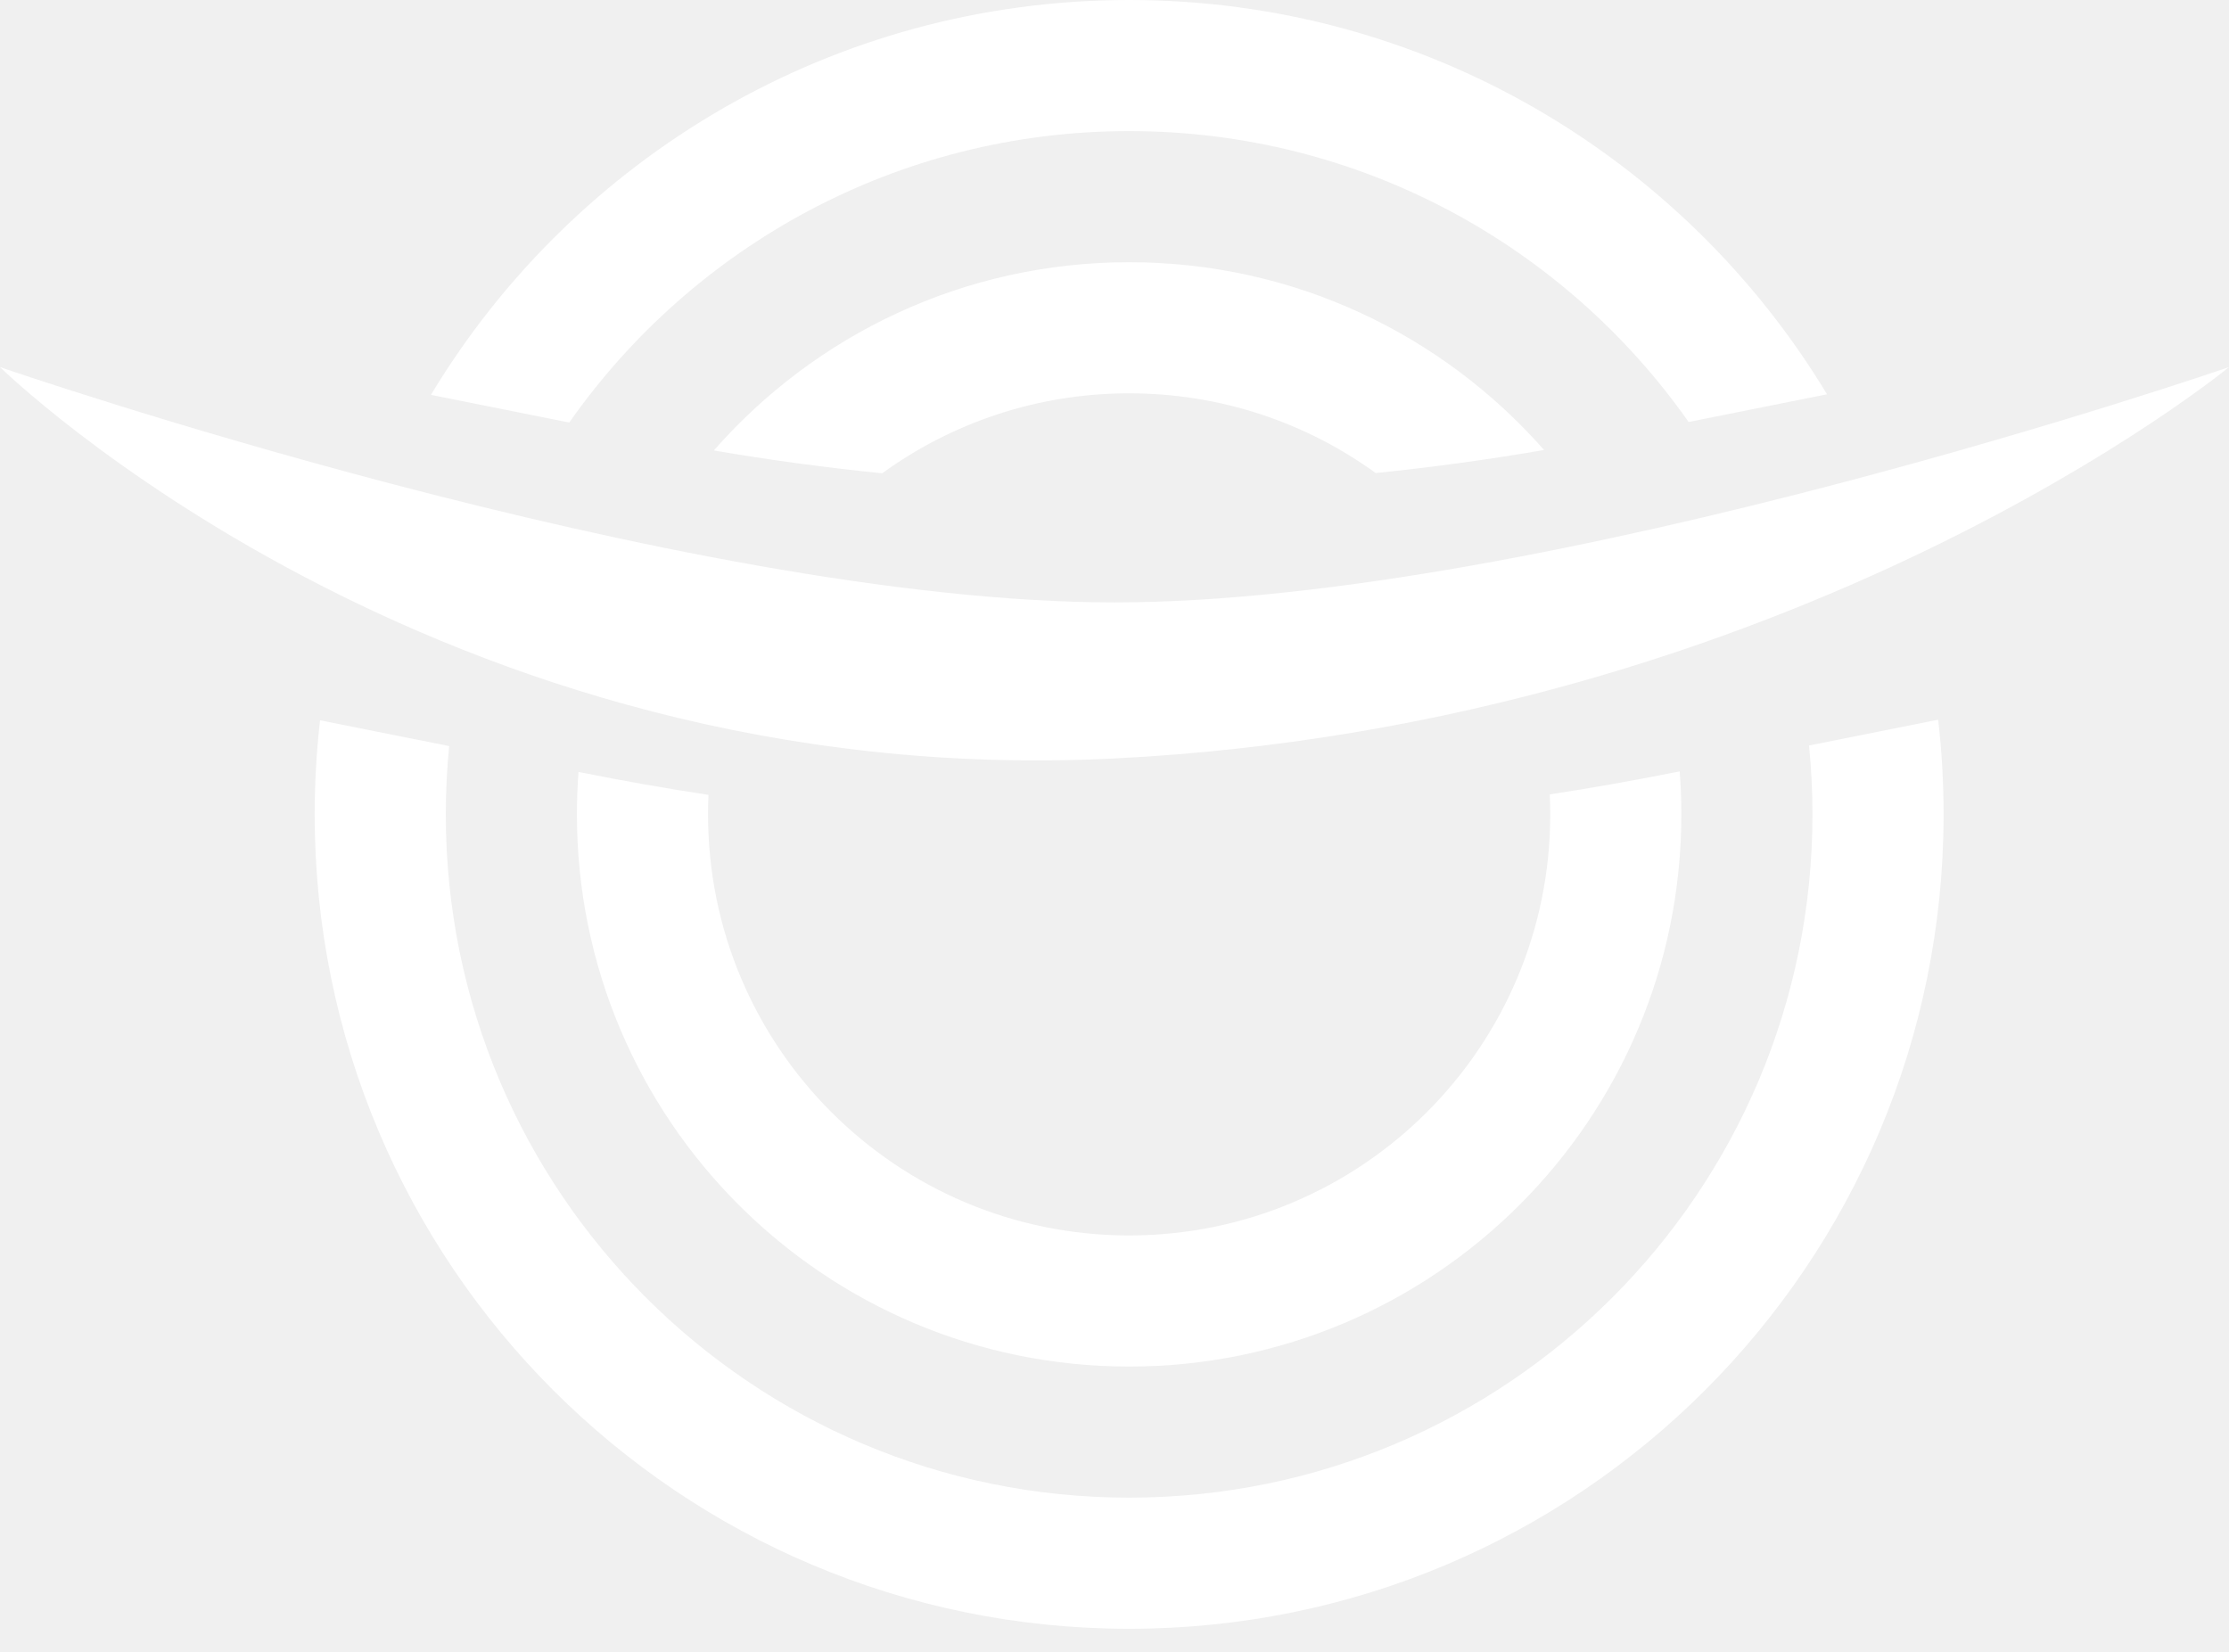
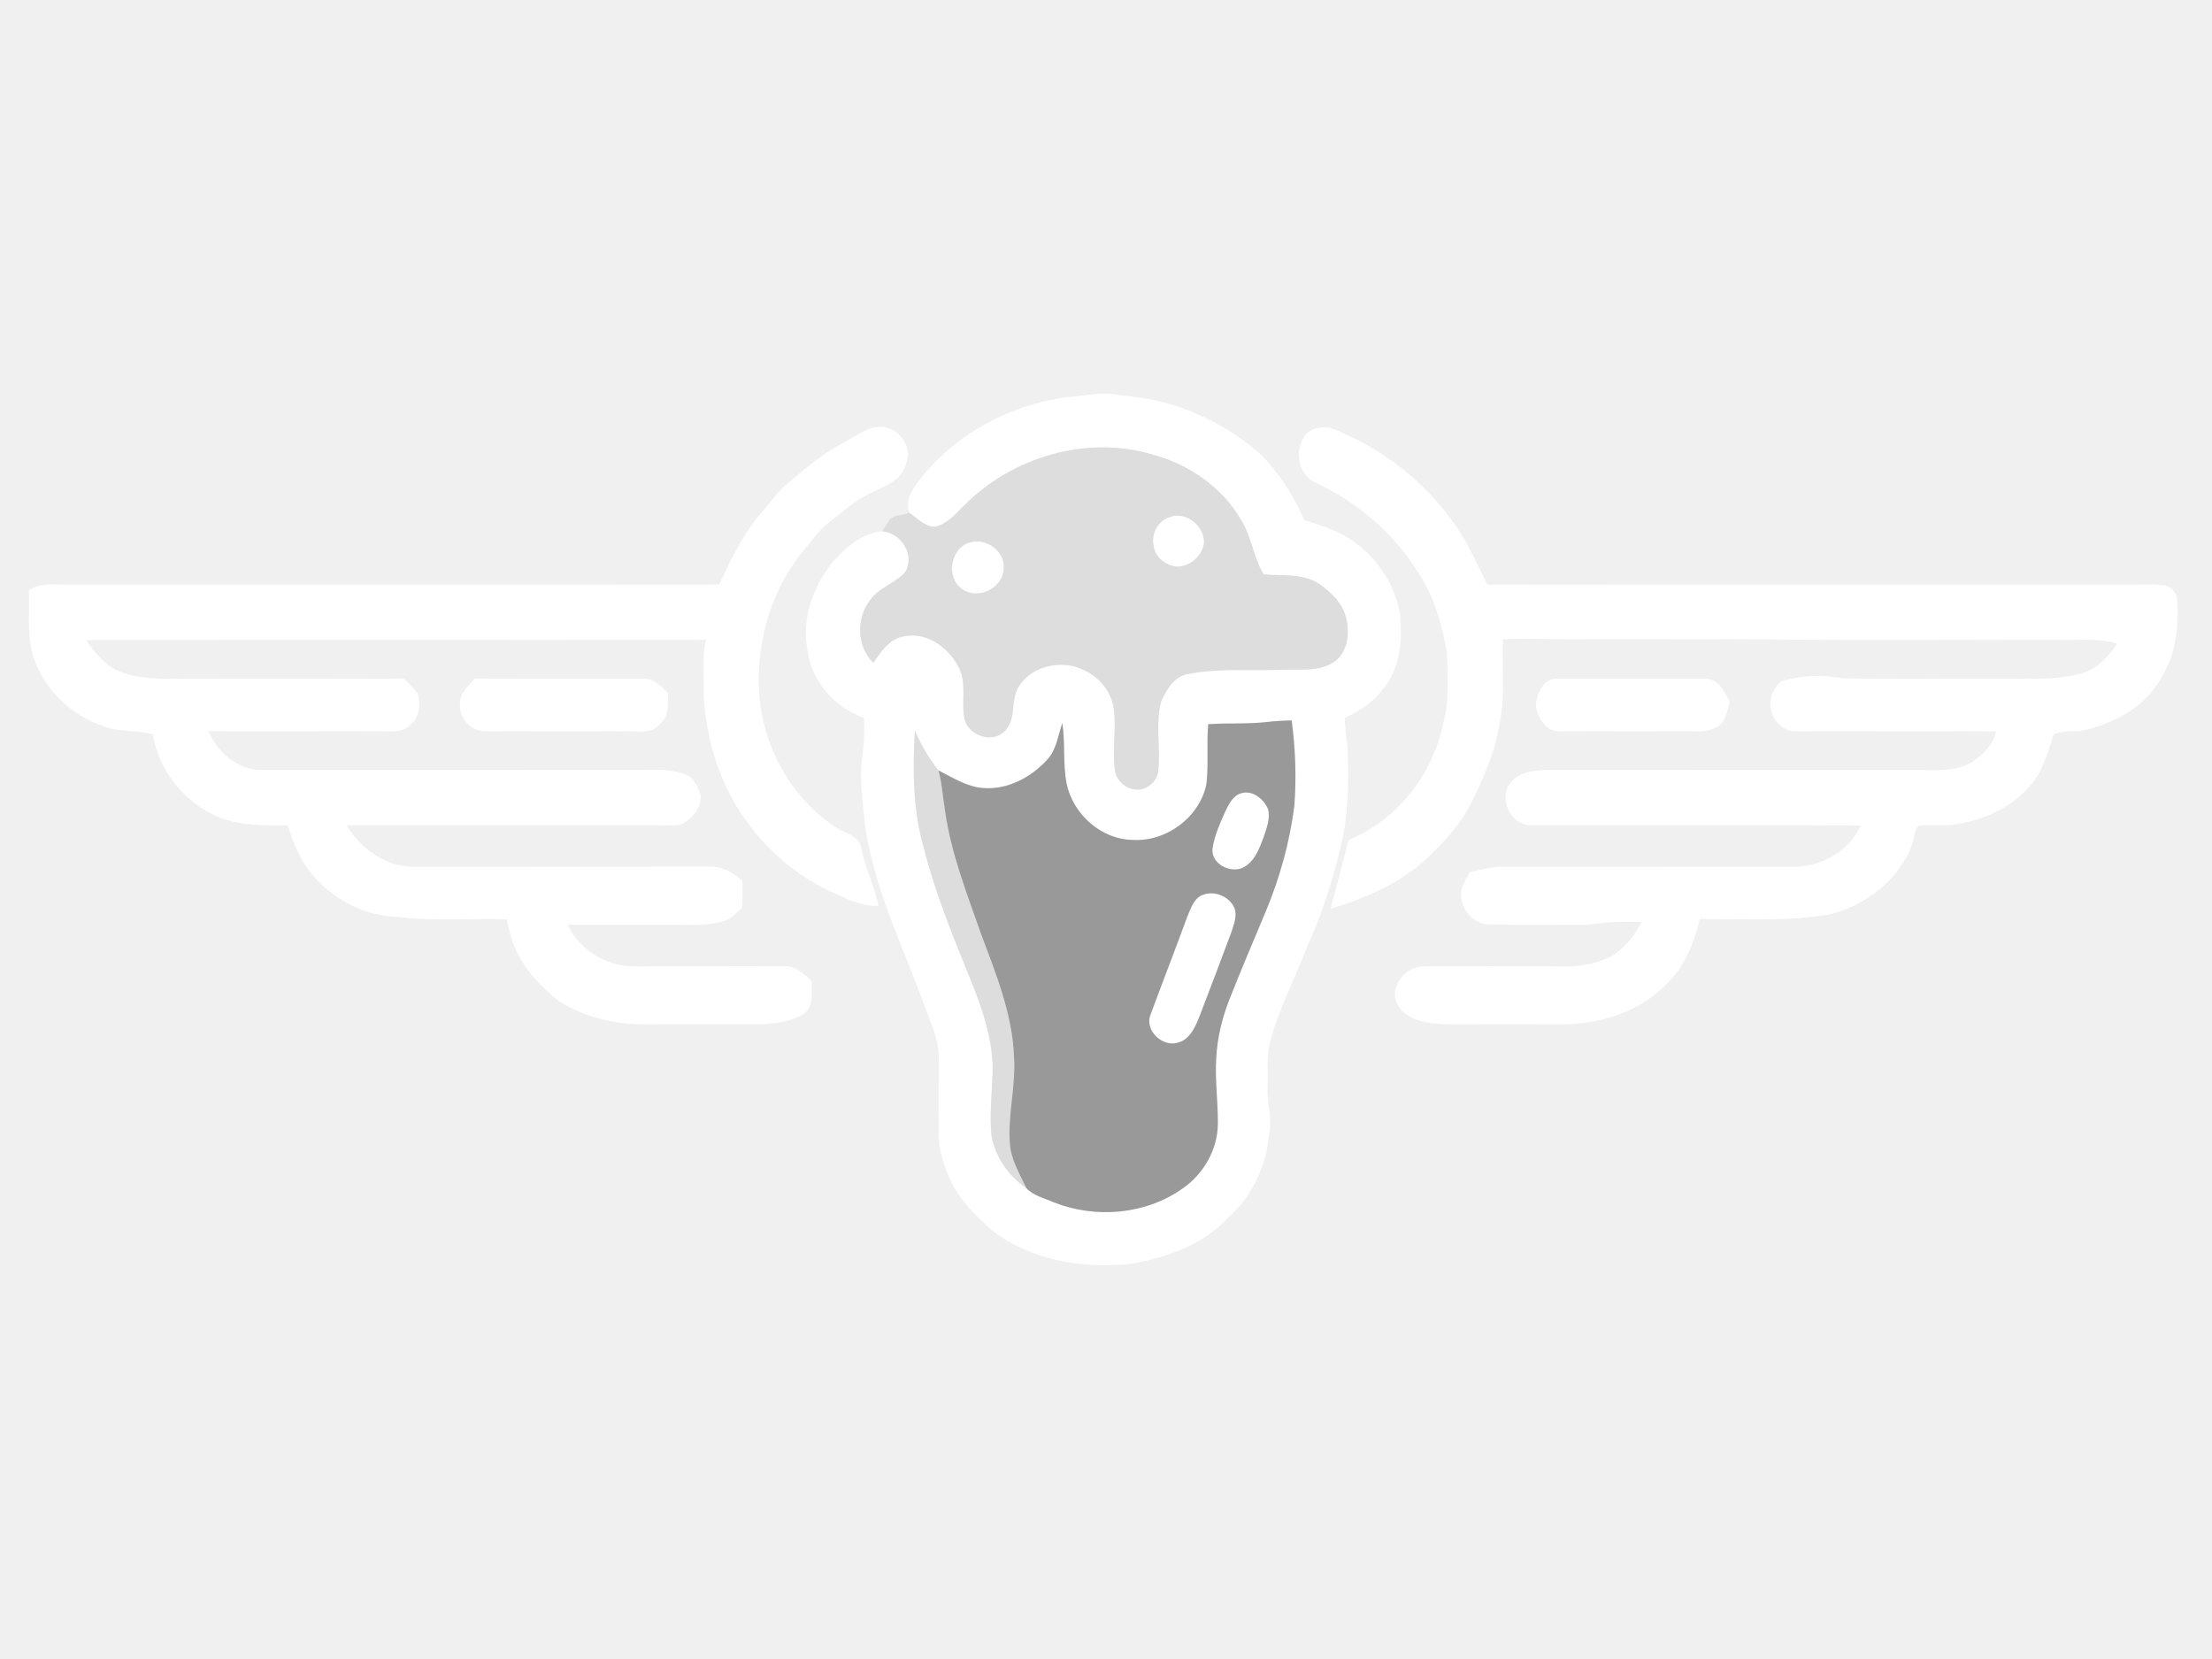
- <svg xmlns="http://www.w3.org/2000/svg" width="85" height="63" viewBox="0 0 85 63" fill="none">
-   <path fill-rule="evenodd" clip-rule="evenodd" d="M27.017 30.314C27.006 30.56 27 30.808 27 31.058C27 39.927 34.189 47.116 43.058 47.116C51.927 47.116 59.116 39.927 59.116 31.058C59.116 30.803 59.11 30.549 59.098 30.296C60.699 30.051 62.295 29.77 63.886 29.451L64.053 29.418C64.095 29.959 64.116 30.506 64.116 31.058C64.116 42.688 54.688 52.116 43.058 52.116C31.428 52.116 22 42.688 22 31.058C22 30.514 22.021 29.975 22.061 29.441L22.114 29.451C23.743 29.777 25.378 30.065 27.017 30.314ZM52.461 18.04C49.818 16.127 46.57 15 43.058 15C39.54 15 36.286 16.131 33.641 18.05C31.494 17.834 29.353 17.544 27.221 17.179C31.081 12.778 36.745 10 43.058 10C49.363 10 55.021 12.771 58.88 17.161C56.749 17.529 54.608 17.821 52.461 18.04ZM68.985 28.432C69.072 29.295 69.116 30.172 69.116 31.058C69.116 45.45 57.45 57.116 43.058 57.116C28.667 57.116 17 45.45 17 31.058C17 30.179 17.044 29.311 17.128 28.454L12.205 27.47C12.07 28.647 12 29.844 12 31.058C12 48.211 25.905 62.116 43.058 62.116C60.211 62.116 74.116 48.211 74.116 31.058C74.116 29.837 74.046 28.632 73.909 27.447L68.985 28.432ZM69.671 15.037L64.393 16.093C59.678 9.384 51.88 5 43.058 5C34.227 5 26.422 9.393 21.709 16.113L16.433 15.058C21.867 6.035 31.758 0 43.058 0C54.35 0 64.234 6.026 69.671 15.037Z" fill="white" />
-   <mask id="path-2-inside-1" fill="white">
-     <path d="M42.5 28.925C16.546 30.231 0 14 0 14C0 14 26 22.974 42.5 22.974C59 22.974 85 14 85 14C85 14 68.454 27.619 42.5 28.925Z" />
-   </mask>
-   <path d="M0 14L5.873 -3.015L-12.605 26.849L0 14ZM42.5 28.925L41.595 10.948L42.5 28.925ZM85 14L96.439 27.898L79.127 -3.015L85 14ZM0 14C-12.605 26.849 -12.6 26.855 -12.595 26.86C-12.593 26.862 -12.587 26.867 -12.584 26.871C-12.576 26.878 -12.569 26.885 -12.56 26.893C-12.544 26.909 -12.527 26.925 -12.509 26.943C-12.473 26.978 -12.432 27.017 -12.387 27.061C-12.297 27.147 -12.189 27.248 -12.064 27.365C-11.814 27.597 -11.495 27.887 -11.107 28.227C-10.333 28.906 -9.282 29.787 -7.966 30.797C-5.346 32.807 -1.615 35.375 3.117 37.872C12.559 42.854 26.401 47.758 43.405 46.903L41.595 10.948C32.645 11.398 25.237 8.839 19.917 6.033C17.268 4.635 15.241 3.227 13.948 2.235C13.307 1.743 12.863 1.366 12.631 1.162C12.515 1.061 12.454 1.004 12.448 0.999C12.446 0.997 12.458 1.008 12.484 1.033C12.497 1.045 12.513 1.061 12.533 1.081C12.544 1.09 12.555 1.101 12.566 1.113C12.572 1.119 12.579 1.125 12.585 1.131C12.588 1.134 12.593 1.139 12.595 1.141C12.6 1.145 12.605 1.15 0 14ZM43.405 46.903C59.328 46.101 72.316 41.53 81.317 37.178C85.834 34.995 89.418 32.833 91.955 31.151C93.227 30.308 94.245 29.579 94.995 29.02C95.37 28.741 95.679 28.503 95.92 28.314C96.041 28.219 96.144 28.137 96.231 28.067C96.274 28.032 96.313 28 96.348 27.972C96.365 27.958 96.382 27.945 96.397 27.932C96.404 27.926 96.412 27.92 96.419 27.914C96.422 27.911 96.428 27.907 96.429 27.906C96.434 27.902 96.439 27.898 85 14C73.561 0.102 73.566 0.099 73.57 0.095C73.572 0.093 73.576 0.089 73.579 0.087C73.586 0.082 73.591 0.077 73.597 0.073C73.608 0.063 73.618 0.055 73.628 0.047C73.647 0.032 73.661 0.02 73.673 0.011C73.695 -0.007 73.703 -0.013 73.696 -0.007C73.682 0.004 73.61 0.06 73.482 0.155C73.226 0.346 72.748 0.692 72.063 1.146C70.687 2.058 68.513 3.383 65.648 4.767C59.889 7.552 51.627 10.443 41.595 10.948L43.405 46.903ZM85 14C79.127 -3.015 79.129 -3.016 79.13 -3.016C79.131 -3.016 79.132 -3.017 79.133 -3.017C79.134 -3.017 79.135 -3.018 79.136 -3.018C79.137 -3.018 79.137 -3.018 79.135 -3.018C79.131 -3.016 79.121 -3.013 79.106 -3.008C79.074 -2.997 79.019 -2.978 78.94 -2.952C78.784 -2.899 78.537 -2.816 78.207 -2.707C77.547 -2.489 76.561 -2.169 75.317 -1.78C72.818 -1 69.327 0.039 65.375 1.075C57.005 3.268 48.283 4.974 42.5 4.974V40.974C53.217 40.974 65.745 38.193 74.5 35.899C79.111 34.691 83.151 33.487 86.043 32.585C87.494 32.132 88.668 31.751 89.494 31.478C89.908 31.341 90.235 31.232 90.468 31.153C90.584 31.114 90.677 31.082 90.744 31.059C90.778 31.047 90.806 31.038 90.828 31.031C90.838 31.027 90.847 31.024 90.855 31.021C90.859 31.02 90.862 31.019 90.865 31.018C90.867 31.017 90.868 31.017 90.869 31.016C90.871 31.016 90.873 31.015 85 14ZM42.5 4.974C36.717 4.974 27.995 3.268 19.625 1.075C15.673 0.039 12.182 -1 9.684 -1.78C8.439 -2.169 7.453 -2.489 6.793 -2.707C6.463 -2.816 6.216 -2.899 6.06 -2.952C5.981 -2.978 5.926 -2.997 5.895 -3.008C5.879 -3.013 5.869 -3.016 5.865 -3.018C5.863 -3.018 5.863 -3.018 5.864 -3.018C5.865 -3.018 5.866 -3.017 5.867 -3.017C5.868 -3.017 5.869 -3.016 5.87 -3.016C5.871 -3.016 5.873 -3.015 0 14C-5.873 31.015 -5.871 31.016 -5.869 31.016C-5.868 31.017 -5.866 31.017 -5.865 31.018C-5.862 31.019 -5.859 31.02 -5.855 31.021C-5.847 31.024 -5.838 31.027 -5.827 31.031C-5.806 31.038 -5.778 31.047 -5.744 31.059C-5.676 31.082 -5.584 31.114 -5.468 31.153C-5.235 31.232 -4.908 31.341 -4.494 31.478C-3.668 31.751 -2.494 32.132 -1.043 32.585C1.849 33.487 5.889 34.691 10.5 35.899C19.255 38.193 31.783 40.974 42.5 40.974V4.974Z" fill="white" mask="url(#path-2-inside-1)" />
+ <svg xmlns="http://www.w3.org/2000/svg" width="800" height="600">
+   <g>
+     <g>
+       <path stroke-width="0px" fill="#ffffff" d="m385.532,143.663c5.96,-0.35 11.91,-1.95 17.88,-0.97c5.15,0.79 10.4,1 15.46,2.34c13.62,3.21 26.36,9.93 36.88,19.13c6.84,6.83 12.1,15.16 16,23.98c7,2.04 14.17,4.48 19.81,9.29c7.41,5.77 12.62,14.26 14.56,23.44c1.33,9.9 0.54,21.04 -6.36,28.86c-3.42,4.53 -8.3,7.55 -13.37,9.91c-0.02,3.6 0.52,7.15 0.97,10.71c0.5,12.42 0.38,25.03 -2.77,37.14c-3,12 -6.71,23.87 -11.92,35.09c-4.37,11.3 -10.05,22.12 -13.25,33.86c-1.58,5.51 -0.74,11.3 -0.98,16.94c-0.33,5.79 1.93,11.52 0.46,17.27c-1.03,11.22 -6.1,22.13 -14.63,29.59c-9.06,9.94 -22.24,14.55 -35.15,16.83c-17.4,1.97 -36.08,-1.23 -50.27,-12c-6.65,-5.75 -12.95,-12.38 -16.24,-20.69c-1.58,-4.49 -3.18,-9.1 -3.16,-13.92c0.03,-9.34 0.05,-18.68 0.06,-28.01c0.11,-6.39 -2.79,-12.2 -4.93,-18.06c-7.9,-22.09 -18.81,-43.45 -21.86,-66.98c-0.67,-7.9 -2.08,-15.84 -0.88,-23.77c0.78,-4.64 0.8,-9.35 0.63,-14.03c-10.43,-3.58 -18.84,-13 -20.36,-24.03c-2.32,-11.26 1.7,-23.02 8.69,-31.86c4.77,-5.44 10.65,-10.84 18.19,-11.59c6.97,0.46 12.24,8.86 8.24,14.99c-3.62,3.86 -9.2,5.33 -12.38,9.69c-5.26,6.59 -5.12,16.9 1,22.9c2.77,-4.02 5.88,-8.78 11.12,-9.58c8.22,-1.8 16.06,4.11 19.72,11.09c3.12,5.93 0.79,12.8 2.21,19.06c1.63,5.88 10.09,8.66 14.48,4.11c4.49,-4.44 1.8,-11.67 5.39,-16.6c4.91,-7.22 15.39,-9.3 23.08,-5.54c5.65,2.52 10.12,7.86 10.97,14.07c1.04,7.48 -0.75,15.07 0.46,22.54c0.74,4.81 6.33,8.05 10.86,6.17c2.42,-1.12 4.5,-3.36 4.72,-6.11c0.96,-8.39 -1.09,-17.02 1.07,-25.28c2.02,-4.26 4.74,-9.18 9.91,-9.92c11.07,-2.15 22.46,-1.11 33.68,-1.49c6.31,-0.3 13.37,0.89 18.93,-2.85c4.93,-3.36 5.68,-10.09 4.49,-15.5c-1.14,-5.3 -5.14,-9.4 -9.43,-12.42c-5.93,-4.28 -13.62,-3.1 -20.49,-3.71c-3.7,-6.13 -4.36,-13.53 -8.11,-19.62c-6.89,-11.97 -19.03,-20.24 -32.24,-23.78c-23.75,-7.03 -50.6,0.96 -67.89,18.38c-3.09,2.99 -6.04,6.68 -10.42,7.73c-3.83,0.23 -6.58,-3.04 -9.5,-5.03c-1.59,-4.11 0.89,-8.15 3.29,-11.34c12.8,-16.74 32.61,-27.56 53.38,-30.43zm72.95,117.43c-7.14,0.86 -14.35,0.3 -21.51,0.83c-0.66,7.19 0.18,14.43 -0.65,21.59c-2.38,12.05 -14.55,21.03 -26.72,20.25c-11.48,-0.2 -21.69,-9.42 -23.88,-20.54c-1.35,-7.17 -0.43,-14.52 -1.51,-21.72c-1.58,4.47 -2.1,9.62 -5.45,13.24c-5.85,6.39 -14.35,10.96 -23.19,10.26c-5.94,-0.42 -10.99,-3.79 -16.16,-6.37c-3.48,-4.37 -6.25,-9.21 -8.53,-14.31c-0.82,14.19 -0.75,28.7 3.27,42.45c4.21,16.75 10.89,32.73 17.34,48.71c4.09,10.18 7.63,20.88 7.53,31.99c-0.24,7.68 -1.17,15.39 -0.47,23.08c1.33,7.75 6.16,14.78 12.65,19.16c2.59,2.75 6.51,3.61 9.87,5.11c15.14,6.01 33.35,4.49 46.72,-5.06c7.54,-5.22 12.59,-14.09 12.66,-23.32c0.08,-8.03 -1.11,-16.04 -0.57,-24.07c0.39,-7.14 2.11,-14.16 4.71,-20.81c4.2,-10.7 8.72,-21.25 13.15,-31.85c5.1,-12.2 8.68,-25.05 10.36,-38.17c0.8,-10.33 0.41,-20.73 -0.95,-31c-2.9,0.08 -5.8,0.21 -8.67,0.55z" class="cls-1" />
+       <path stroke-width="0px" fill="#ffffff" d="m305.092,160.073c4.32,-2.19 8.36,-5.73 13.44,-5.73c5.32,0.08 9.69,4.89 9.9,10.08c-0.45,3.48 -1.83,7.15 -4.79,9.27c-2.98,2.22 -6.54,3.41 -9.8,5.11c-5.17,2.62 -9.42,6.63 -13.99,10.11c-3.59,2.7 -6.08,6.48 -8.97,9.85c-11.55,13.7 -17,31.92 -16.43,49.7c0.63,20.12 11.07,39.9 28.06,50.9c3.17,2.1 8.12,2.79 8.89,7.21c1.46,7.21 4.8,13.84 6.35,21.01c-5.45,0.33 -10.42,-2.02 -15.25,-4.19c-18.45,-7.93 -33.45,-23.32 -41.21,-41.8c-4.05,-9.53 -6.18,-19.83 -6.83,-30.13c0.37,-6.67 -0.88,-13.51 0.95,-20.03c-74.74,0.08 -149.47,-0.06 -224.21,0.07c2.89,4.39 6.48,8.59 11.24,11.01c7.26,3.09 15.34,3.09 23.1,2.94c26.87,0.03 53.74,-0.06 80.62,0.05c1.7,1.75 3.58,3.38 4.95,5.44c1.18,3.88 0.56,8.65 -2.81,11.28c-2.85,2.92 -7.19,2.2 -10.86,2.27c-20.69,-0.08 -41.38,-0.04 -62.07,-0.03c3.26,7.59 10.5,13.94 19.06,14c46.02,-0.03 92.04,0.05 138.06,-0.03c5.62,-0.07 11.57,-0.32 16.76,2.24c2.06,1.77 3.36,4.33 4.14,6.9c0.4,4.71 -3.22,8.81 -7.26,10.7c-3.53,0.49 -7.11,0.12 -10.65,0.18c-36.73,0 -73.45,-0.01 -110.17,0c5.13,8.46 13.96,14.94 24.14,14.99c35.68,0.01 71.37,0.06 107.05,-0.02c4.61,-0.19 8.83,2.07 12.04,5.23c-0.04,3.16 -0.06,6.33 -0.07,9.49c-1.96,1.79 -3.72,4.02 -6.32,4.88c-6.03,1.93 -12.43,1.42 -18.65,1.42c-12.73,-0.04 -25.46,0.02 -38.18,0.01c3.17,6.72 9.26,11.72 16.32,13.91c4.79,1.49 9.87,1.09 14.82,1.1c15.69,-0.03 31.38,0.03 47.07,-0.05c4.05,-0.24 7.06,2.88 9.95,5.25c-0.08,4.05 1.03,9.26 -2.8,12.02c-4.47,2.84 -9.99,3.47 -15.18,3.78c-14.33,0.02 -28.67,-0.07 -43,0.03c-10.65,-0.12 -21.45,-2.75 -30.48,-8.5c-5.7,-4.63 -11.08,-9.95 -14.48,-16.55c-2.33,-3.99 -3.26,-8.55 -4.33,-12.98c-13.22,-0.37 -26.53,0.83 -39.68,-0.89c-12.31,-0.31 -24.08,-6.86 -31.61,-16.49c-3.64,-4.97 -6.18,-10.69 -7.81,-16.62c-8.32,0.14 -16.91,0.2 -24.8,-2.82c-12.35,-5.17 -21.94,-16.71 -24.02,-30.04c-5.88,-1.74 -12.25,-0.57 -17.97,-3.04c-11.64,-3.79 -21.2,-13.12 -25.17,-24.7c-2.58,-7.89 -1.39,-16.27 -1.72,-24.41c4.5,-2.99 10.01,-1.87 15.07,-2c78.19,-0.03 156.38,0.06 234.56,-0.03c4.55,-9.51 9.1,-19.21 16.22,-27.13c2.44,-2.57 4.36,-5.59 6.92,-8.05c6.97,-5.8 13.76,-11.98 21.88,-16.17l0.01,0z" class="cls-1" />
+       <path stroke-width="0px" fill="#ffffff" d="m473.242,156.173c2.74,-1.83 6.35,-2.17 9.39,-0.89c20.3,8.21 38.01,23.17 48.5,42.49c2.36,4.49 4.55,9.07 6.76,13.64c77.52,0.1 155.05,0.01 232.57,0.04c4.2,0.1 8.47,-0.4 12.64,0.32c2.59,0.55 4.28,3.08 4.34,5.65c0.54,9.38 -0.53,19.27 -5.63,27.39c-5.78,10.95 -17.58,17.15 -29.3,19.55c-3.27,0.12 -6.59,0.01 -9.71,1.12c-2.17,6.46 -3.87,13.42 -8.55,18.61c-6.9,8.25 -17.35,12.63 -27.78,14.21c-4.24,0.49 -8.52,-0.23 -12.75,0.34c-1.63,2.09 -1.35,5.14 -2.46,7.54c-4.83,12.2 -16.3,20.93 -28.73,24.36c-15.76,2.9 -31.84,1.66 -47.77,1.9c-2.11,8.54 -5.44,17.09 -11.91,23.29c-9.29,9.9 -23.06,14.3 -36.34,14.75c-14.36,-0.04 -28.71,-0.05 -43.07,0c-4.99,-0.14 -10.3,-0.63 -14.61,-3.4c-3.43,-2.21 -5.56,-7.02 -3.6,-10.86c1.68,-4.05 5.78,-6.91 10.22,-6.75c15.68,-0.06 31.37,0 47.05,0c7.2,0.48 14.61,-0.52 20.99,-4.05c4.37,-2.98 7.84,-7.19 10.14,-11.94c-6.4,-0.31 -12.78,0.03 -19.11,0.95c-12.01,-0.04 -24.03,0.16 -36.03,-0.08c-6.34,-0.07 -11.07,-6.73 -9.9,-12.76c0.68,-2.19 1.91,-4.14 2.98,-6.14c3.92,-0.92 7.86,-1.98 11.92,-2.01c35.01,0.06 70.03,-0.03 105.05,0.04c10.04,0.02 20.24,-5.59 24.4,-14.93c-39.84,-0.26 -79.7,0 -119.54,-0.13c-7.15,-0.05 -11.58,-9.66 -7.19,-15.19c3.03,-4.05 8.55,-4.63 13.23,-4.8c45.37,0.08 90.74,-0.02 136.12,0.04c6.06,0.12 12.59,0.32 17.94,-3.05c3.79,-2.66 7.46,-6.16 8.41,-10.9c-24.15,-0.17 -48.3,0 -72.44,-0.07c-6.95,0.21 -11.22,-8.3 -8.25,-14.18c0.94,-1.64 2.01,-3.53 3.91,-4.17c6.94,-1.84 14.23,-2.18 21.29,-0.78c18.32,0.34 36.67,0.02 55.01,0.13c10.4,-0.18 21,0.85 31.19,-1.84c5.71,-1.57 9.91,-6.11 13.1,-10.87c-6.92,-2.05 -14.16,-1.11 -21.25,-1.29c-34.97,-0.13 -69.95,0.25 -104.91,-0.2c-25.38,-0.2 -50.76,0.04 -76.13,-0.1c-6.2,0.01 -12.42,-0.38 -18.61,0.04c-0.33,0.02 -0.98,0.06 -1.31,0.08c-0.4,10.05 0.92,20.23 -1.12,30.15c-1.56,10.11 -5.65,19.61 -10.17,28.7c-3.24,6.72 -8.13,12.49 -13.47,17.63c-10,10.66 -23.79,16.8 -37.57,20.92c2.32,-8.26 4.35,-16.59 6.52,-24.89c17.8,-7.16 30.7,-24.04 34.37,-42.67c2.17,-8.04 1.46,-16.47 1.24,-24.68c-1.67,-10.49 -4.74,-21.06 -10.78,-29.92c-8.76,-14.1 -22.06,-25.13 -37.04,-32.11c-6.7,-3.25 -7.57,-13.35 -2.25,-18.23z" class="cls-1" />
+       <path stroke-width="0px" fill="#ffffff" d="m422.932,187.053c5.92,-2.42 12.86,3.27 12.51,9.43c-0.69,4.76 -5.2,8.55 -10,8.46c-3.88,-0.49 -7.73,-3.43 -8.21,-7.48c-1.02,-4.25 1.46,-9.08 5.7,-10.41z" class="cls-1" />
+       <path stroke-width="0px" fill="#ffffff" d="m351.012,196.133c5.98,-1.8 13.15,3.82 11.91,10.23c-0.72,6.69 -9.6,10.71 -15.02,6.65c-6.03,-4.16 -4.14,-15.19 3.11,-16.88z" class="cls-1" />
+       <path stroke-width="0px" fill="#ffffff" d="m171.722,245.413c20.29,0.1 40.57,0 60.85,0.04c3.82,-0.2 6.63,2.7 9.04,5.26c-0.06,3.81 0.47,8.33 -2.86,11.04c-2.25,2.87 -5.96,2.99 -9.3,2.76c-18.02,-0.16 -36.04,0 -54.06,-0.06c-5.09,0.08 -9.52,-4.94 -9.02,-9.98c-0.15,-3.84 3.07,-6.43 5.35,-9.06z" class="cls-1" />
+       <path stroke-width="0px" fill="#ffffff" d="m555.472,255.403c0.14,-4.38 2.78,-10.34 7.97,-9.97c17.67,0.03 35.34,0.02 53.02,0.01c4.83,-0.26 7.28,4.74 9.14,8.41c-0.75,2.44 -1.22,5 -2.45,7.26c-2.12,2.42 -5.53,3.39 -8.67,3.37c-16.66,-0.03 -33.31,-0.08 -49.97,0.02c-5.05,0.48 -8.36,-4.71 -9.04,-9.1z" class="cls-1" />
+       <path stroke-width="0px" fill="#ffffff" d="m448.842,286.903c4.11,-1.31 8.25,2.07 9.76,5.71c0.91,3.48 -0.58,7.02 -1.64,10.3c-1.52,4 -3.16,8.6 -7.17,10.75c-4.67,2.58 -12.41,-1.47 -11.19,-7.23c0.7,-4.41 2.58,-8.52 4.36,-12.58c1.33,-2.71 2.72,-5.99 5.88,-6.95z" class="cls-1" />
+       <path stroke-width="0px" fill="#ffffff" d="m434.782,323.723c4.39,-1.86 9.92,0.47 11.76,4.82c0.9,2.94 -0.35,5.94 -1.24,8.72c-3.9,10.41 -7.81,20.82 -11.82,31.19c-1.45,3.47 -3.38,7.5 -7.32,8.59c-5.64,1.9 -12.43,-4.4 -10.03,-10.15c4.37,-11.86 8.96,-23.64 13.32,-35.51c1.23,-2.83 2.22,-6.36 5.33,-7.66z" class="cls-1" />
+     </g>
+     <g>
+       <path fill="#DDDDDD" stroke-width="0px" d="m348.782,182.733c17.29,-17.42 44.14,-25.41 67.89,-18.38c13.21,3.54 25.35,11.81 32.24,23.78c3.75,6.09 4.41,13.49 8.11,19.62c6.87,0.61 14.56,-0.57 20.49,3.71c4.29,3.02 8.29,7.12 9.43,12.42c1.19,5.41 0.44,12.14 -4.49,15.5c-5.56,3.74 -12.62,2.55 -18.93,2.85c-11.22,0.38 -22.61,-0.66 -33.68,1.49c-5.17,0.74 -7.89,5.66 -9.91,9.92c-2.16,8.26 -0.11,16.89 -1.07,25.28c-0.22,2.75 -2.3,4.99 -4.72,6.11c-4.53,1.88 -10.12,-1.36 -10.86,-6.17c-1.21,-7.47 0.58,-15.06 -0.46,-22.54c-0.85,-6.21 -5.32,-11.55 -10.97,-14.07c-7.69,-3.76 -18.17,-1.68 -23.08,5.54c-3.59,4.93 -0.9,12.16 -5.39,16.6c-4.39,4.55 -12.85,1.77 -14.48,-4.11c-1.42,-6.26 0.91,-13.13 -2.21,-19.06c-3.66,-6.98 -11.5,-12.89 -19.72,-11.09c-5.24,0.8 -8.35,5.56 -11.12,9.58c-6.12,-6 -6.26,-16.31 -1,-22.9c3.18,-4.36 8.76,-5.83 12.38,-9.69c4,-6.13 -1.27,-14.53 -8.24,-14.99c0.92,-1.48 2.03,-2.84 2.84,-4.38c0.55,-0.29 1.63,-0.88 2.18,-1.18c0.47,-0.07 1.4,-0.22 1.87,-0.29c0.74,-0.21 2.23,-0.63 2.98,-0.85c2.92,1.99 5.67,5.26 9.5,5.03c4.38,-1.05 7.33,-4.74 10.42,-7.73zm74.15,4.32c-4.24,1.33 -6.72,6.16 -5.7,10.41c0.48,4.05 4.33,6.99 8.21,7.48c4.8,0.09 9.31,-3.7 10,-8.46c0.35,-6.16 -6.59,-11.85 -12.51,-9.43zm-71.92,9.08c-7.25,1.69 -9.14,12.72 -3.11,16.88c5.42,4.06 14.3,0.04 15.02,-6.65c1.24,-6.41 -5.93,-12.03 -11.91,-10.23z" class="cls-3" />
+       <path fill="#DDDDDD" stroke-width="0px" d="m330.882,264.323c2.28,5.1 5.05,9.94 8.53,14.31c1.34,5.01 1.61,10.22 2.47,15.32c2.21,14.97 7.78,29.14 12.75,43.35c5.44,14.61 11.59,29.4 12.11,45.21c0.63,10.33 -2.26,20.53 -1.53,30.87c0.33,5.92 3.53,11.09 5.99,16.33c-6.49,-4.38 -11.32,-11.41 -12.65,-19.16c-0.7,-7.69 0.23,-15.4 0.47,-23.08c0.1,-11.11 -3.44,-21.81 -7.53,-31.99c-6.45,-15.98 -13.13,-31.96 -17.34,-48.71c-4.02,-13.75 -4.09,-28.26 -3.27,-42.45z" class="cls-3" />
+     </g>
+     <path fill="#999999" stroke-width="0px" d="m458.482,261.093c2.87,-0.34 5.77,-0.47 8.67,-0.55c1.36,10.27 1.75,20.67 0.95,31c-1.68,13.12 -5.26,25.97 -10.36,38.17c-4.43,10.6 -8.95,21.15 -13.15,31.85c-2.6,6.65 -4.32,13.67 -4.71,20.81c-0.54,8.03 0.65,16.04 0.57,24.07c-0.07,9.23 -5.12,18.1 -12.66,23.32c-13.37,9.55 -31.58,11.07 -46.72,5.06c-3.36,-1.5 -7.28,-2.36 -9.87,-5.11c-2.46,-5.24 -5.66,-10.41 -5.99,-16.33c-0.73,-10.34 2.16,-20.54 1.53,-30.87c-0.52,-15.81 -6.67,-30.6 -12.11,-45.21c-4.97,-14.21 -10.54,-28.38 -12.75,-43.35c-0.86,-5.1 -1.13,-10.31 -2.47,-15.32c5.17,2.58 10.22,5.95 16.16,6.37c8.84,0.7 17.34,-3.87 23.19,-10.26c3.35,-3.62 3.87,-8.77 5.45,-13.24c1.08,7.2 0.16,14.55 1.51,21.72c2.19,11.12 12.4,20.34 23.88,20.54c12.17,0.78 24.34,-8.2 26.72,-20.25c0.83,-7.16 -0.01,-14.4 0.65,-21.59c7.16,-0.53 14.37,0.03 21.51,-0.83zm-9.64,25.81c-3.16,0.96 -4.55,4.24 -5.88,6.95c-1.78,4.06 -3.66,8.17 -4.36,12.58c-1.22,5.76 6.52,9.81 11.19,7.23c4.01,-2.15 5.65,-6.75 7.17,-10.75c1.06,-3.28 2.55,-6.82 1.64,-10.3c-1.51,-3.64 -5.65,-7.02 -9.76,-5.71zm-14.06,36.82c-3.11,1.3 -4.1,4.83 -5.33,7.66c-4.36,11.87 -8.95,23.65 -13.32,35.51c-2.4,5.75 4.39,12.05 10.03,10.15c3.94,-1.09 5.87,-5.12 7.32,-8.59c4.01,-10.37 7.92,-20.78 11.82,-31.19c0.89,-2.78 2.14,-5.78 1.24,-8.72c-1.84,-4.35 -7.37,-6.68 -11.76,-4.82z" class="cls-2" />
+   </g>
</svg>
